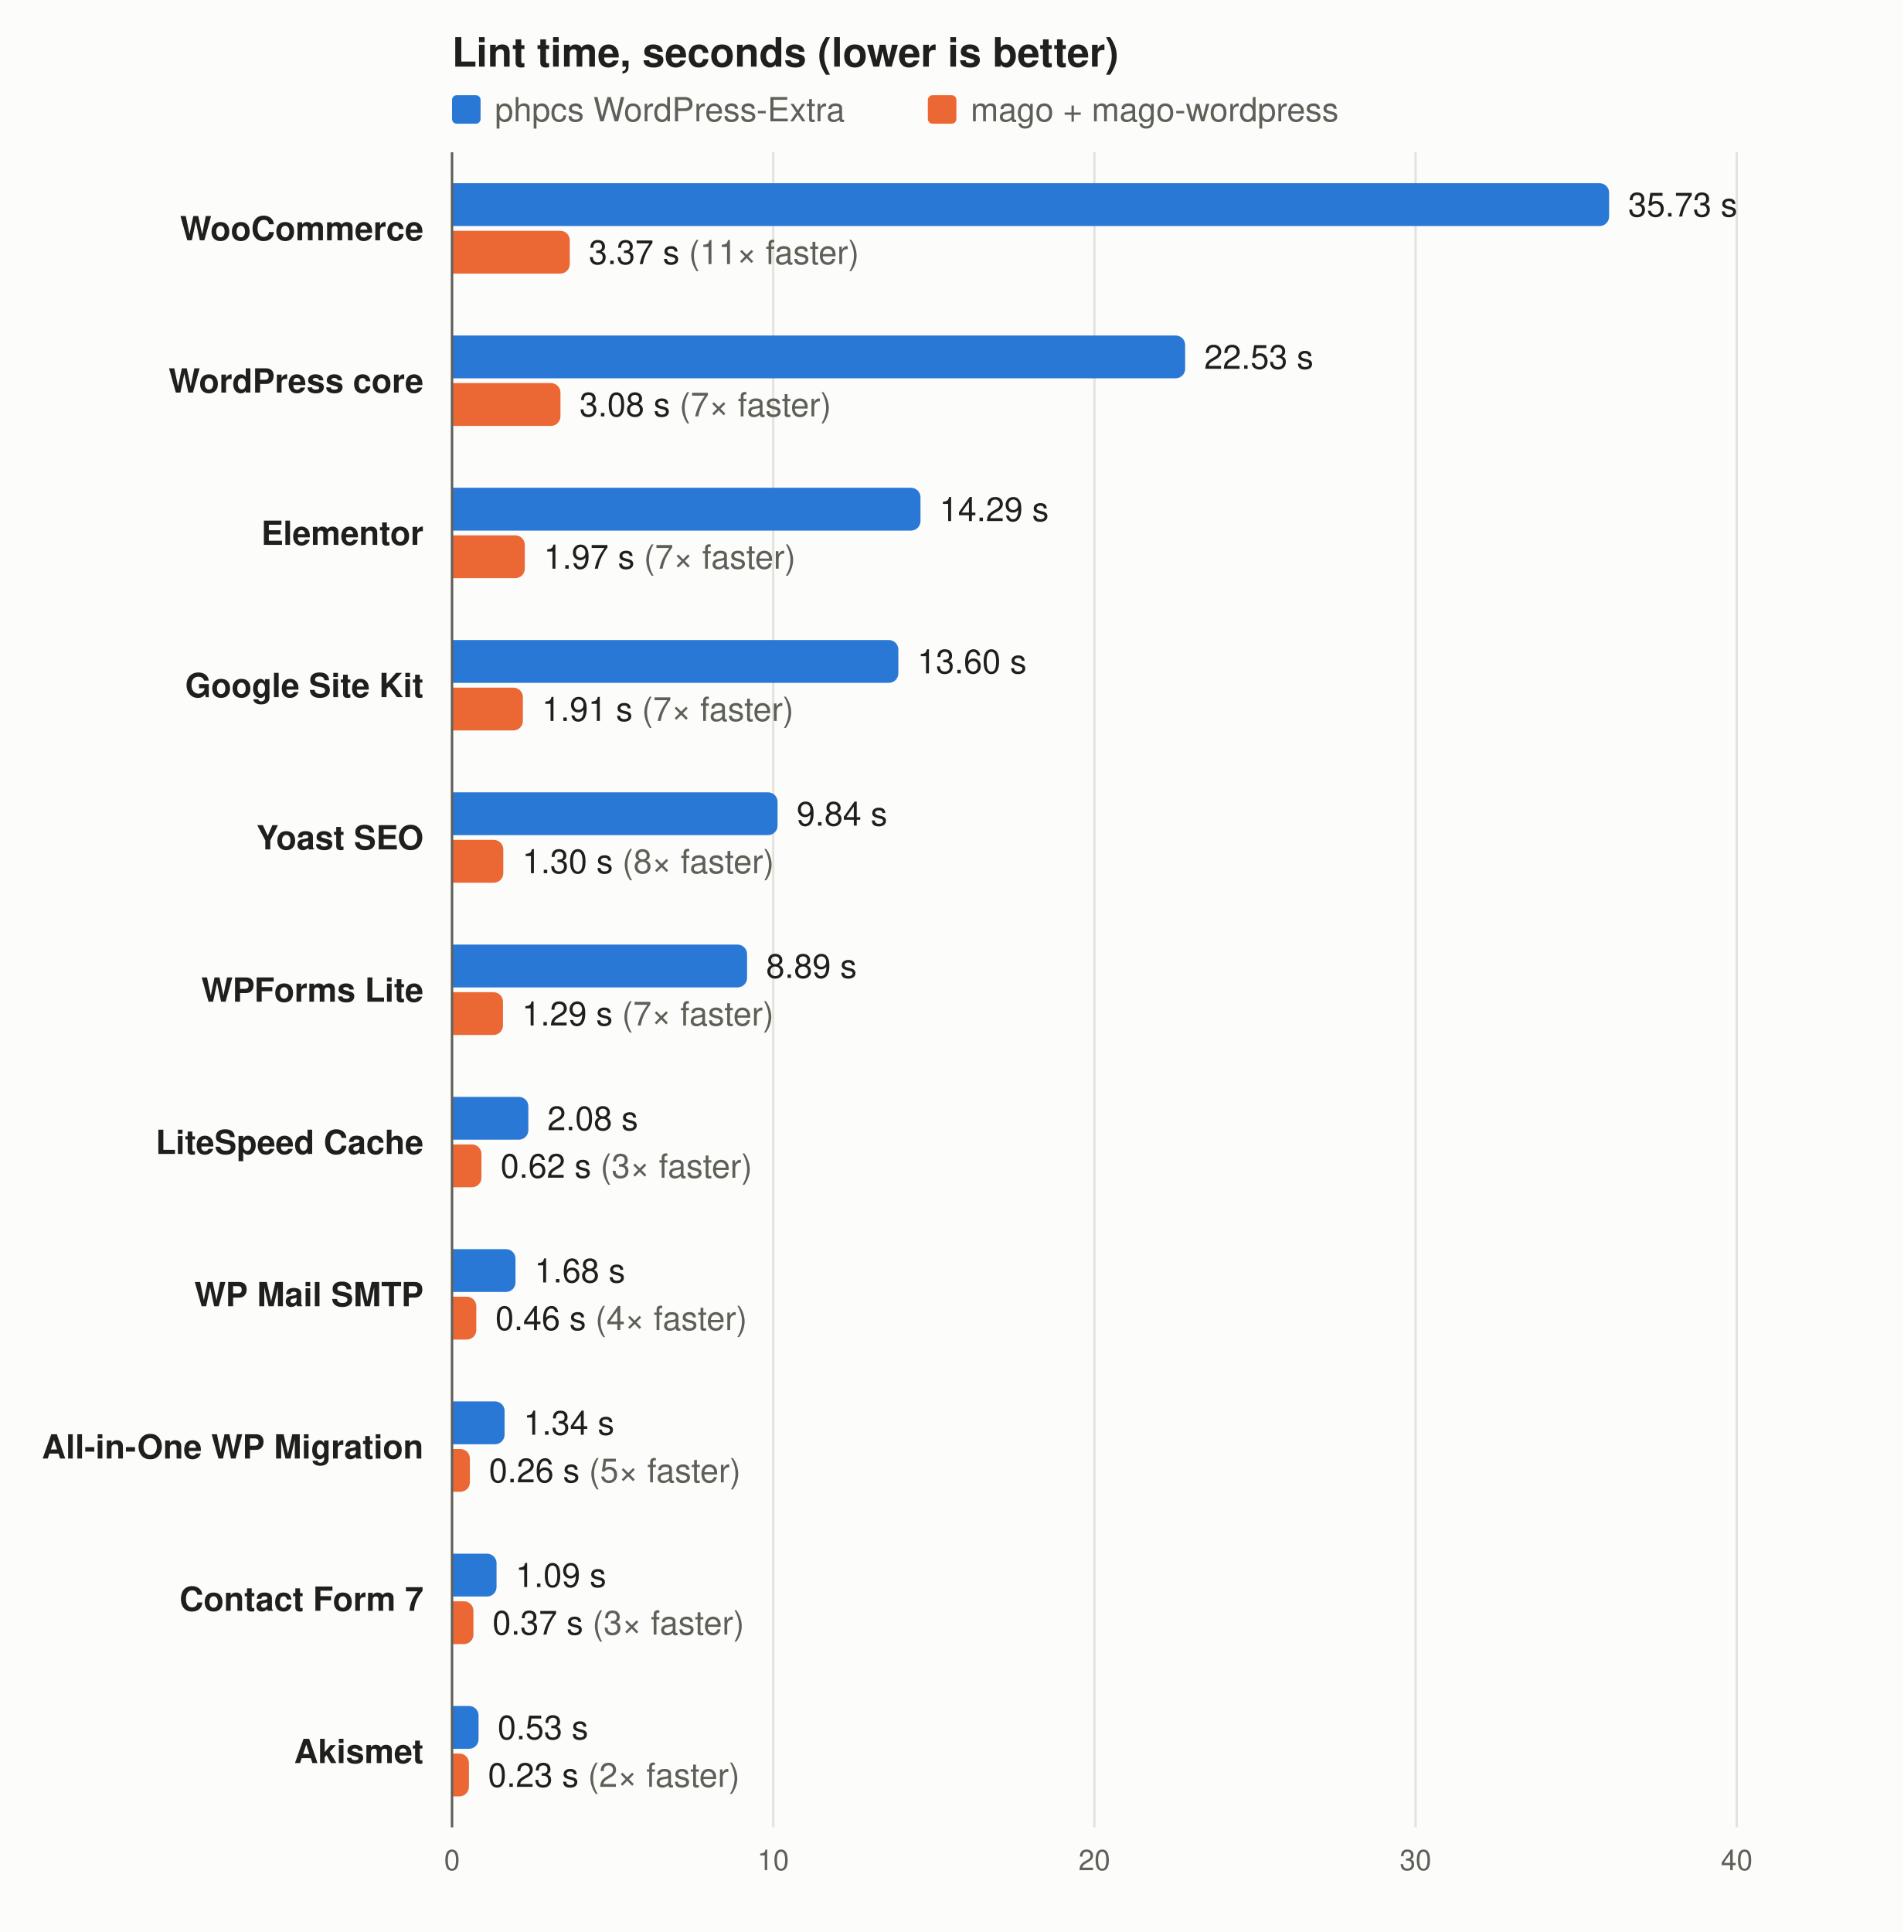
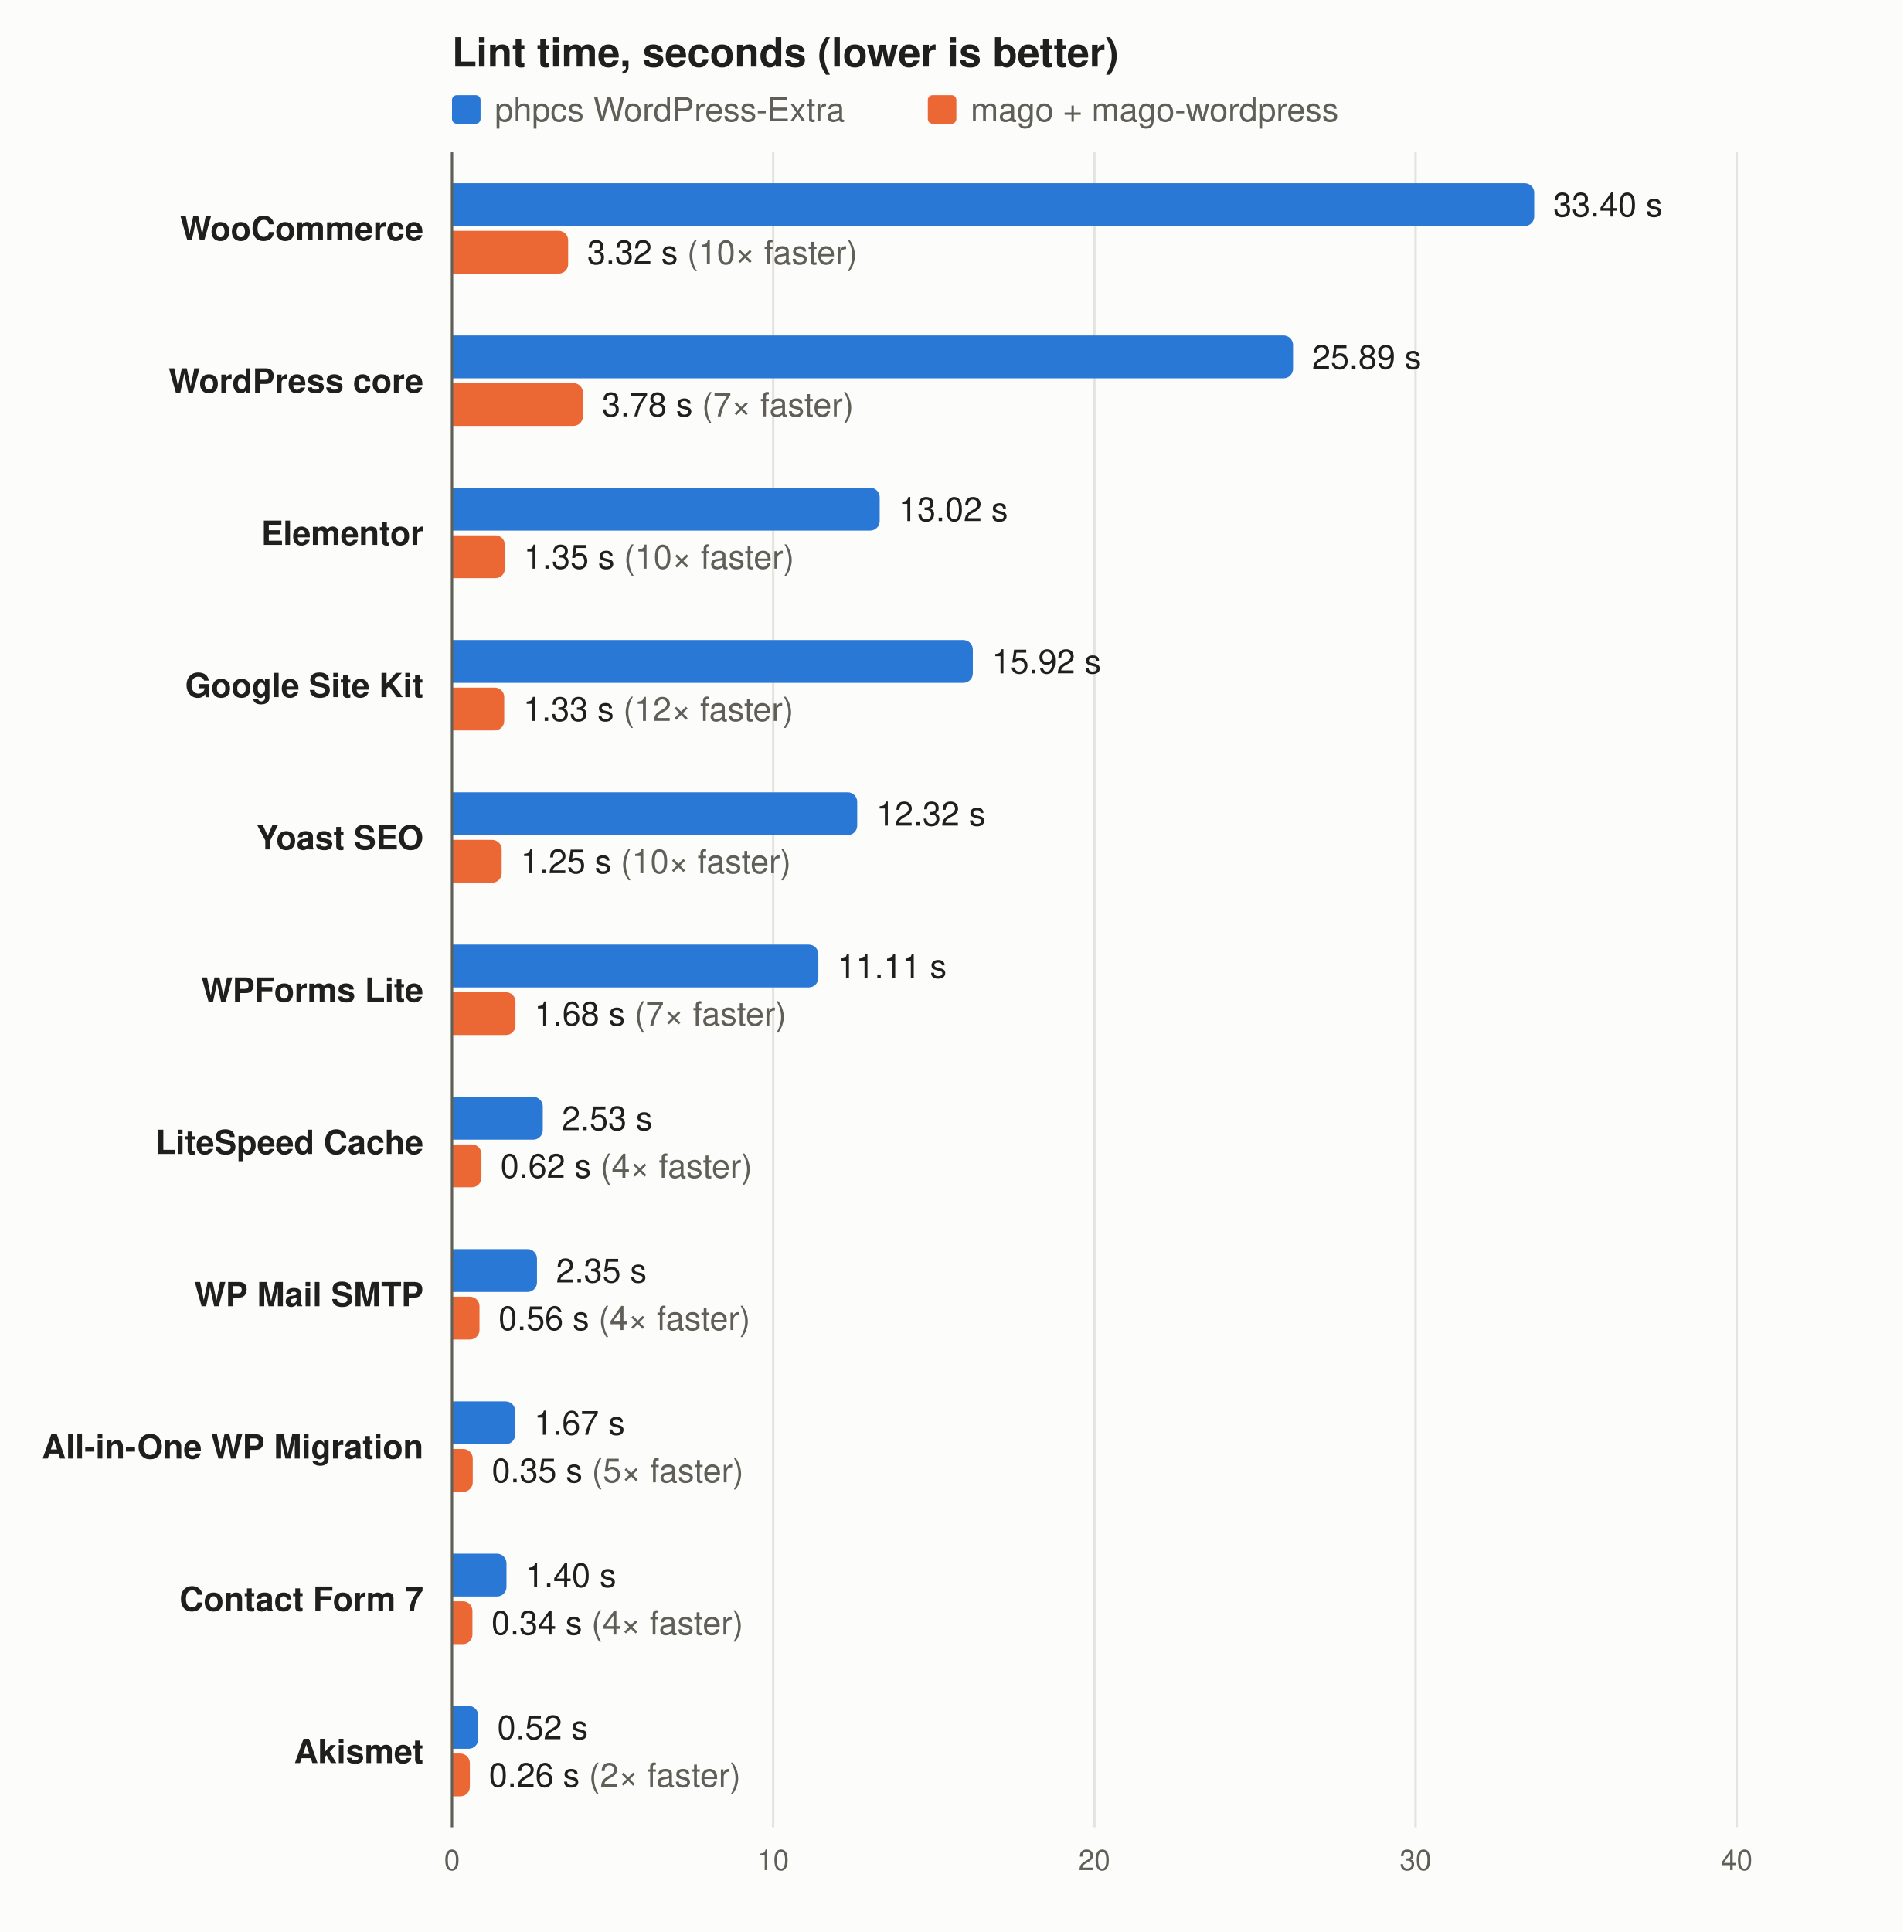
<svg xmlns="http://www.w3.org/2000/svg" width="800" height="812" viewBox="0 0 800 812" font-family="-apple-system,BlinkMacSystemFont,Segoe UI,Helvetica,Arial,sans-serif" font-size="14">
  <rect width="800" height="812" fill="#fcfcfb" />
  <text x="190" y="28" fill="#1f1f1e" font-size="17" font-weight="600">Lint time, seconds (lower is better)</text>
  <rect x="190" y="40" width="12" height="12" fill="#2a78d6" rx="2" />
  <text x="208" y="51" fill="#5f5e57">phpcs WordPress-Extra</text>
  <rect x="390" y="40" width="12" height="12" fill="#eb6834" rx="2" />
  <text x="408" y="51" fill="#5f5e57">mago + mago-wordpress</text>
  <line x1="190.0" y1="64" x2="190.0" y2="768" stroke="#e4e3dc" stroke-width="1" />
  <text x="190.0" y="786" fill="#5f5e57" font-size="12" text-anchor="middle">0</text>
  <line x1="325.0" y1="64" x2="325.0" y2="768" stroke="#e4e3dc" stroke-width="1" />
  <text x="325.0" y="786" fill="#5f5e57" font-size="12" text-anchor="middle">10</text>
  <line x1="460.0" y1="64" x2="460.0" y2="768" stroke="#e4e3dc" stroke-width="1" />
  <text x="460.0" y="786" fill="#5f5e57" font-size="12" text-anchor="middle">20</text>
  <line x1="595.0" y1="64" x2="595.0" y2="768" stroke="#e4e3dc" stroke-width="1" />
  <text x="595.0" y="786" fill="#5f5e57" font-size="12" text-anchor="middle">30</text>
  <line x1="730.0" y1="64" x2="730.0" y2="768" stroke="#e4e3dc" stroke-width="1" />
  <text x="730.0" y="786" fill="#5f5e57" font-size="12" text-anchor="middle">40</text>
  <text x="178" y="101" fill="#1f1f1e" text-anchor="end" font-weight="600">WooCommerce</text>
-   <path d="M190,77 h482.355 a4,4 0 0 1 4,4 v10 a4,4 0 0 1 -4,4 h-482.355 z" fill="#2a78d6" />
-   <text x="684.355" y="91" fill="#1f1f1e">35.73 s</text>
-   <path d="M190,97 h45.495 a4,4 0 0 1 4,4 v10 a4,4 0 0 1 -4,4 h-45.495 z" fill="#eb6834" />
-   <text x="247.495" y="111" fill="#1f1f1e">3.37 s  <tspan fill="#5f5e57">(11× faster)</tspan>
+   <path d="M190,77 h450.9 a4,4 0 0 1 4,4 v10 a4,4 0 0 1 -4,4 h-450.9 z" fill="#2a78d6" />
+   <text x="652.9" y="91" fill="#1f1f1e">33.40 s</text>
+   <path d="M190,97 h44.82 a4,4 0 0 1 4,4 v10 a4,4 0 0 1 -4,4 h-44.82 z" fill="#eb6834" />
+   <text x="246.82" y="111" fill="#1f1f1e">3.32 s  <tspan fill="#5f5e57">(10× faster)</tspan>
  </text>
  <text x="178" y="165" fill="#1f1f1e" text-anchor="end" font-weight="600">WordPress core</text>
-   <path d="M190,141 h304.155 a4,4 0 0 1 4,4 v10 a4,4 0 0 1 -4,4 h-304.155 z" fill="#2a78d6" />
-   <text x="506.155" y="155" fill="#1f1f1e">22.53 s</text>
-   <path d="M190,161 h41.58 a4,4 0 0 1 4,4 v10 a4,4 0 0 1 -4,4 h-41.58 z" fill="#eb6834" />
-   <text x="243.58" y="175" fill="#1f1f1e">3.08 s  <tspan fill="#5f5e57">(7× faster)</tspan>
+   <path d="M190,141 h349.515 a4,4 0 0 1 4,4 v10 a4,4 0 0 1 -4,4 h-349.515 z" fill="#2a78d6" />
+   <text x="551.515" y="155" fill="#1f1f1e">25.89 s</text>
+   <path d="M190,161 h51.03 a4,4 0 0 1 4,4 v10 a4,4 0 0 1 -4,4 h-51.03 z" fill="#eb6834" />
+   <text x="253.03" y="175" fill="#1f1f1e">3.78 s  <tspan fill="#5f5e57">(7× faster)</tspan>
  </text>
  <text x="178" y="229" fill="#1f1f1e" text-anchor="end" font-weight="600">Elementor</text>
-   <path d="M190,205 h192.915 a4,4 0 0 1 4,4 v10 a4,4 0 0 1 -4,4 h-192.915 z" fill="#2a78d6" />
-   <text x="394.915" y="219" fill="#1f1f1e">14.29 s</text>
-   <path d="M190,225 h26.595 a4,4 0 0 1 4,4 v10 a4,4 0 0 1 -4,4 h-26.595 z" fill="#eb6834" />
-   <text x="228.595" y="239" fill="#1f1f1e">1.97 s  <tspan fill="#5f5e57">(7× faster)</tspan>
+   <path d="M190,205 h175.77 a4,4 0 0 1 4,4 v10 a4,4 0 0 1 -4,4 h-175.77 z" fill="#2a78d6" />
+   <text x="377.77" y="219" fill="#1f1f1e">13.02 s</text>
+   <path d="M190,225 h18.225 a4,4 0 0 1 4,4 v10 a4,4 0 0 1 -4,4 h-18.225 z" fill="#eb6834" />
+   <text x="220.225" y="239" fill="#1f1f1e">1.35 s  <tspan fill="#5f5e57">(10× faster)</tspan>
  </text>
  <text x="178" y="293" fill="#1f1f1e" text-anchor="end" font-weight="600">Google Site Kit</text>
-   <path d="M190,269 h183.6 a4,4 0 0 1 4,4 v10 a4,4 0 0 1 -4,4 h-183.6 z" fill="#2a78d6" />
-   <text x="385.6" y="283" fill="#1f1f1e">13.60 s</text>
-   <path d="M190,289 h25.785 a4,4 0 0 1 4,4 v10 a4,4 0 0 1 -4,4 h-25.785 z" fill="#eb6834" />
-   <text x="227.785" y="303" fill="#1f1f1e">1.91 s  <tspan fill="#5f5e57">(7× faster)</tspan>
+   <path d="M190,269 h214.92 a4,4 0 0 1 4,4 v10 a4,4 0 0 1 -4,4 h-214.92 z" fill="#2a78d6" />
+   <text x="416.92" y="283" fill="#1f1f1e">15.92 s</text>
+   <path d="M190,289 h17.955 a4,4 0 0 1 4,4 v10 a4,4 0 0 1 -4,4 h-17.955 z" fill="#eb6834" />
+   <text x="219.955" y="303" fill="#1f1f1e">1.33 s  <tspan fill="#5f5e57">(12× faster)</tspan>
  </text>
  <text x="178" y="357" fill="#1f1f1e" text-anchor="end" font-weight="600">Yoast SEO</text>
-   <path d="M190,333 h132.84 a4,4 0 0 1 4,4 v10 a4,4 0 0 1 -4,4 h-132.84 z" fill="#2a78d6" />
-   <text x="334.84" y="347" fill="#1f1f1e">9.84 s</text>
-   <path d="M190,353 h17.55 a4,4 0 0 1 4,4 v10 a4,4 0 0 1 -4,4 h-17.55 z" fill="#eb6834" />
-   <text x="219.55" y="367" fill="#1f1f1e">1.30 s  <tspan fill="#5f5e57">(8× faster)</tspan>
+   <path d="M190,333 h166.32 a4,4 0 0 1 4,4 v10 a4,4 0 0 1 -4,4 h-166.32 z" fill="#2a78d6" />
+   <text x="368.32" y="347" fill="#1f1f1e">12.32 s</text>
+   <path d="M190,353 h16.875 a4,4 0 0 1 4,4 v10 a4,4 0 0 1 -4,4 h-16.875 z" fill="#eb6834" />
+   <text x="218.875" y="367" fill="#1f1f1e">1.25 s  <tspan fill="#5f5e57">(10× faster)</tspan>
  </text>
  <text x="178" y="421" fill="#1f1f1e" text-anchor="end" font-weight="600">WPForms Lite</text>
-   <path d="M190,397 h120.015 a4,4 0 0 1 4,4 v10 a4,4 0 0 1 -4,4 h-120.015 z" fill="#2a78d6" />
-   <text x="322.015" y="411" fill="#1f1f1e">8.89 s</text>
-   <path d="M190,417 h17.415 a4,4 0 0 1 4,4 v10 a4,4 0 0 1 -4,4 h-17.415 z" fill="#eb6834" />
-   <text x="219.415" y="431" fill="#1f1f1e">1.29 s  <tspan fill="#5f5e57">(7× faster)</tspan>
+   <path d="M190,397 h149.985 a4,4 0 0 1 4,4 v10 a4,4 0 0 1 -4,4 h-149.985 z" fill="#2a78d6" />
+   <text x="351.985" y="411" fill="#1f1f1e">11.11 s</text>
+   <path d="M190,417 h22.68 a4,4 0 0 1 4,4 v10 a4,4 0 0 1 -4,4 h-22.68 z" fill="#eb6834" />
+   <text x="224.68" y="431" fill="#1f1f1e">1.68 s  <tspan fill="#5f5e57">(7× faster)</tspan>
  </text>
  <text x="178" y="485" fill="#1f1f1e" text-anchor="end" font-weight="600">LiteSpeed Cache</text>
-   <path d="M190,461 h28.08 a4,4 0 0 1 4,4 v10 a4,4 0 0 1 -4,4 h-28.08 z" fill="#2a78d6" />
-   <text x="230.08" y="475" fill="#1f1f1e">2.08 s</text>
+   <path d="M190,461 h34.155 a4,4 0 0 1 4,4 v10 a4,4 0 0 1 -4,4 h-34.155 z" fill="#2a78d6" />
+   <text x="236.155" y="475" fill="#1f1f1e">2.53 s</text>
  <path d="M190,481 h8.37 a4,4 0 0 1 4,4 v10 a4,4 0 0 1 -4,4 h-8.37 z" fill="#eb6834" />
-   <text x="210.37" y="495" fill="#1f1f1e">0.62 s  <tspan fill="#5f5e57">(3× faster)</tspan>
+   <text x="210.37" y="495" fill="#1f1f1e">0.62 s  <tspan fill="#5f5e57">(4× faster)</tspan>
  </text>
  <text x="178" y="549" fill="#1f1f1e" text-anchor="end" font-weight="600">WP Mail SMTP</text>
-   <path d="M190,525 h22.68 a4,4 0 0 1 4,4 v10 a4,4 0 0 1 -4,4 h-22.68 z" fill="#2a78d6" />
-   <text x="224.68" y="539" fill="#1f1f1e">1.68 s</text>
-   <path d="M190,545 h6.21 a4,4 0 0 1 4,4 v10 a4,4 0 0 1 -4,4 h-6.21 z" fill="#eb6834" />
-   <text x="208.21" y="559" fill="#1f1f1e">0.46 s  <tspan fill="#5f5e57">(4× faster)</tspan>
+   <path d="M190,525 h31.725 a4,4 0 0 1 4,4 v10 a4,4 0 0 1 -4,4 h-31.725 z" fill="#2a78d6" />
+   <text x="233.725" y="539" fill="#1f1f1e">2.35 s</text>
+   <path d="M190,545 h7.56 a4,4 0 0 1 4,4 v10 a4,4 0 0 1 -4,4 h-7.56 z" fill="#eb6834" />
+   <text x="209.56" y="559" fill="#1f1f1e">0.56 s  <tspan fill="#5f5e57">(4× faster)</tspan>
  </text>
  <text x="178" y="613" fill="#1f1f1e" text-anchor="end" font-weight="600">All-in-One WP Migration</text>
-   <path d="M190,589 h18.09 a4,4 0 0 1 4,4 v10 a4,4 0 0 1 -4,4 h-18.09 z" fill="#2a78d6" />
-   <text x="220.09" y="603" fill="#1f1f1e">1.34 s</text>
-   <path d="M190,609 h3.51 a4,4 0 0 1 4,4 v10 a4,4 0 0 1 -4,4 h-3.51 z" fill="#eb6834" />
-   <text x="205.51" y="623" fill="#1f1f1e">0.26 s  <tspan fill="#5f5e57">(5× faster)</tspan>
+   <path d="M190,589 h22.545 a4,4 0 0 1 4,4 v10 a4,4 0 0 1 -4,4 h-22.545 z" fill="#2a78d6" />
+   <text x="224.545" y="603" fill="#1f1f1e">1.67 s</text>
+   <path d="M190,609 h4.725 a4,4 0 0 1 4,4 v10 a4,4 0 0 1 -4,4 h-4.725 z" fill="#eb6834" />
+   <text x="206.725" y="623" fill="#1f1f1e">0.35 s  <tspan fill="#5f5e57">(5× faster)</tspan>
  </text>
  <text x="178" y="677" fill="#1f1f1e" text-anchor="end" font-weight="600">Contact Form 7</text>
-   <path d="M190,653 h14.715 a4,4 0 0 1 4,4 v10 a4,4 0 0 1 -4,4 h-14.715 z" fill="#2a78d6" />
-   <text x="216.715" y="667" fill="#1f1f1e">1.09 s</text>
-   <path d="M190,673 h4.995 a4,4 0 0 1 4,4 v10 a4,4 0 0 1 -4,4 h-4.995 z" fill="#eb6834" />
-   <text x="206.995" y="687" fill="#1f1f1e">0.37 s  <tspan fill="#5f5e57">(3× faster)</tspan>
+   <path d="M190,653 h18.9 a4,4 0 0 1 4,4 v10 a4,4 0 0 1 -4,4 h-18.9 z" fill="#2a78d6" />
+   <text x="220.9" y="667" fill="#1f1f1e">1.40 s</text>
+   <path d="M190,673 h4.59 a4,4 0 0 1 4,4 v10 a4,4 0 0 1 -4,4 h-4.59 z" fill="#eb6834" />
+   <text x="206.59" y="687" fill="#1f1f1e">0.34 s  <tspan fill="#5f5e57">(4× faster)</tspan>
  </text>
  <text x="178" y="741" fill="#1f1f1e" text-anchor="end" font-weight="600">Akismet</text>
-   <path d="M190,717 h7.155 a4,4 0 0 1 4,4 v10 a4,4 0 0 1 -4,4 h-7.155 z" fill="#2a78d6" />
-   <text x="209.155" y="731" fill="#1f1f1e">0.53 s</text>
-   <path d="M190,737 h3.105 a4,4 0 0 1 4,4 v10 a4,4 0 0 1 -4,4 h-3.105 z" fill="#eb6834" />
-   <text x="205.105" y="751" fill="#1f1f1e">0.23 s  <tspan fill="#5f5e57">(2× faster)</tspan>
+   <path d="M190,717 h7.02 a4,4 0 0 1 4,4 v10 a4,4 0 0 1 -4,4 h-7.02 z" fill="#2a78d6" />
+   <text x="209.02" y="731" fill="#1f1f1e">0.52 s</text>
+   <path d="M190,737 h3.51 a4,4 0 0 1 4,4 v10 a4,4 0 0 1 -4,4 h-3.51 z" fill="#eb6834" />
+   <text x="205.51" y="751" fill="#1f1f1e">0.26 s  <tspan fill="#5f5e57">(2× faster)</tspan>
  </text>
  <line x1="190" y1="64" x2="190" y2="768" stroke="#5f5e57" stroke-width="1" />
</svg>
